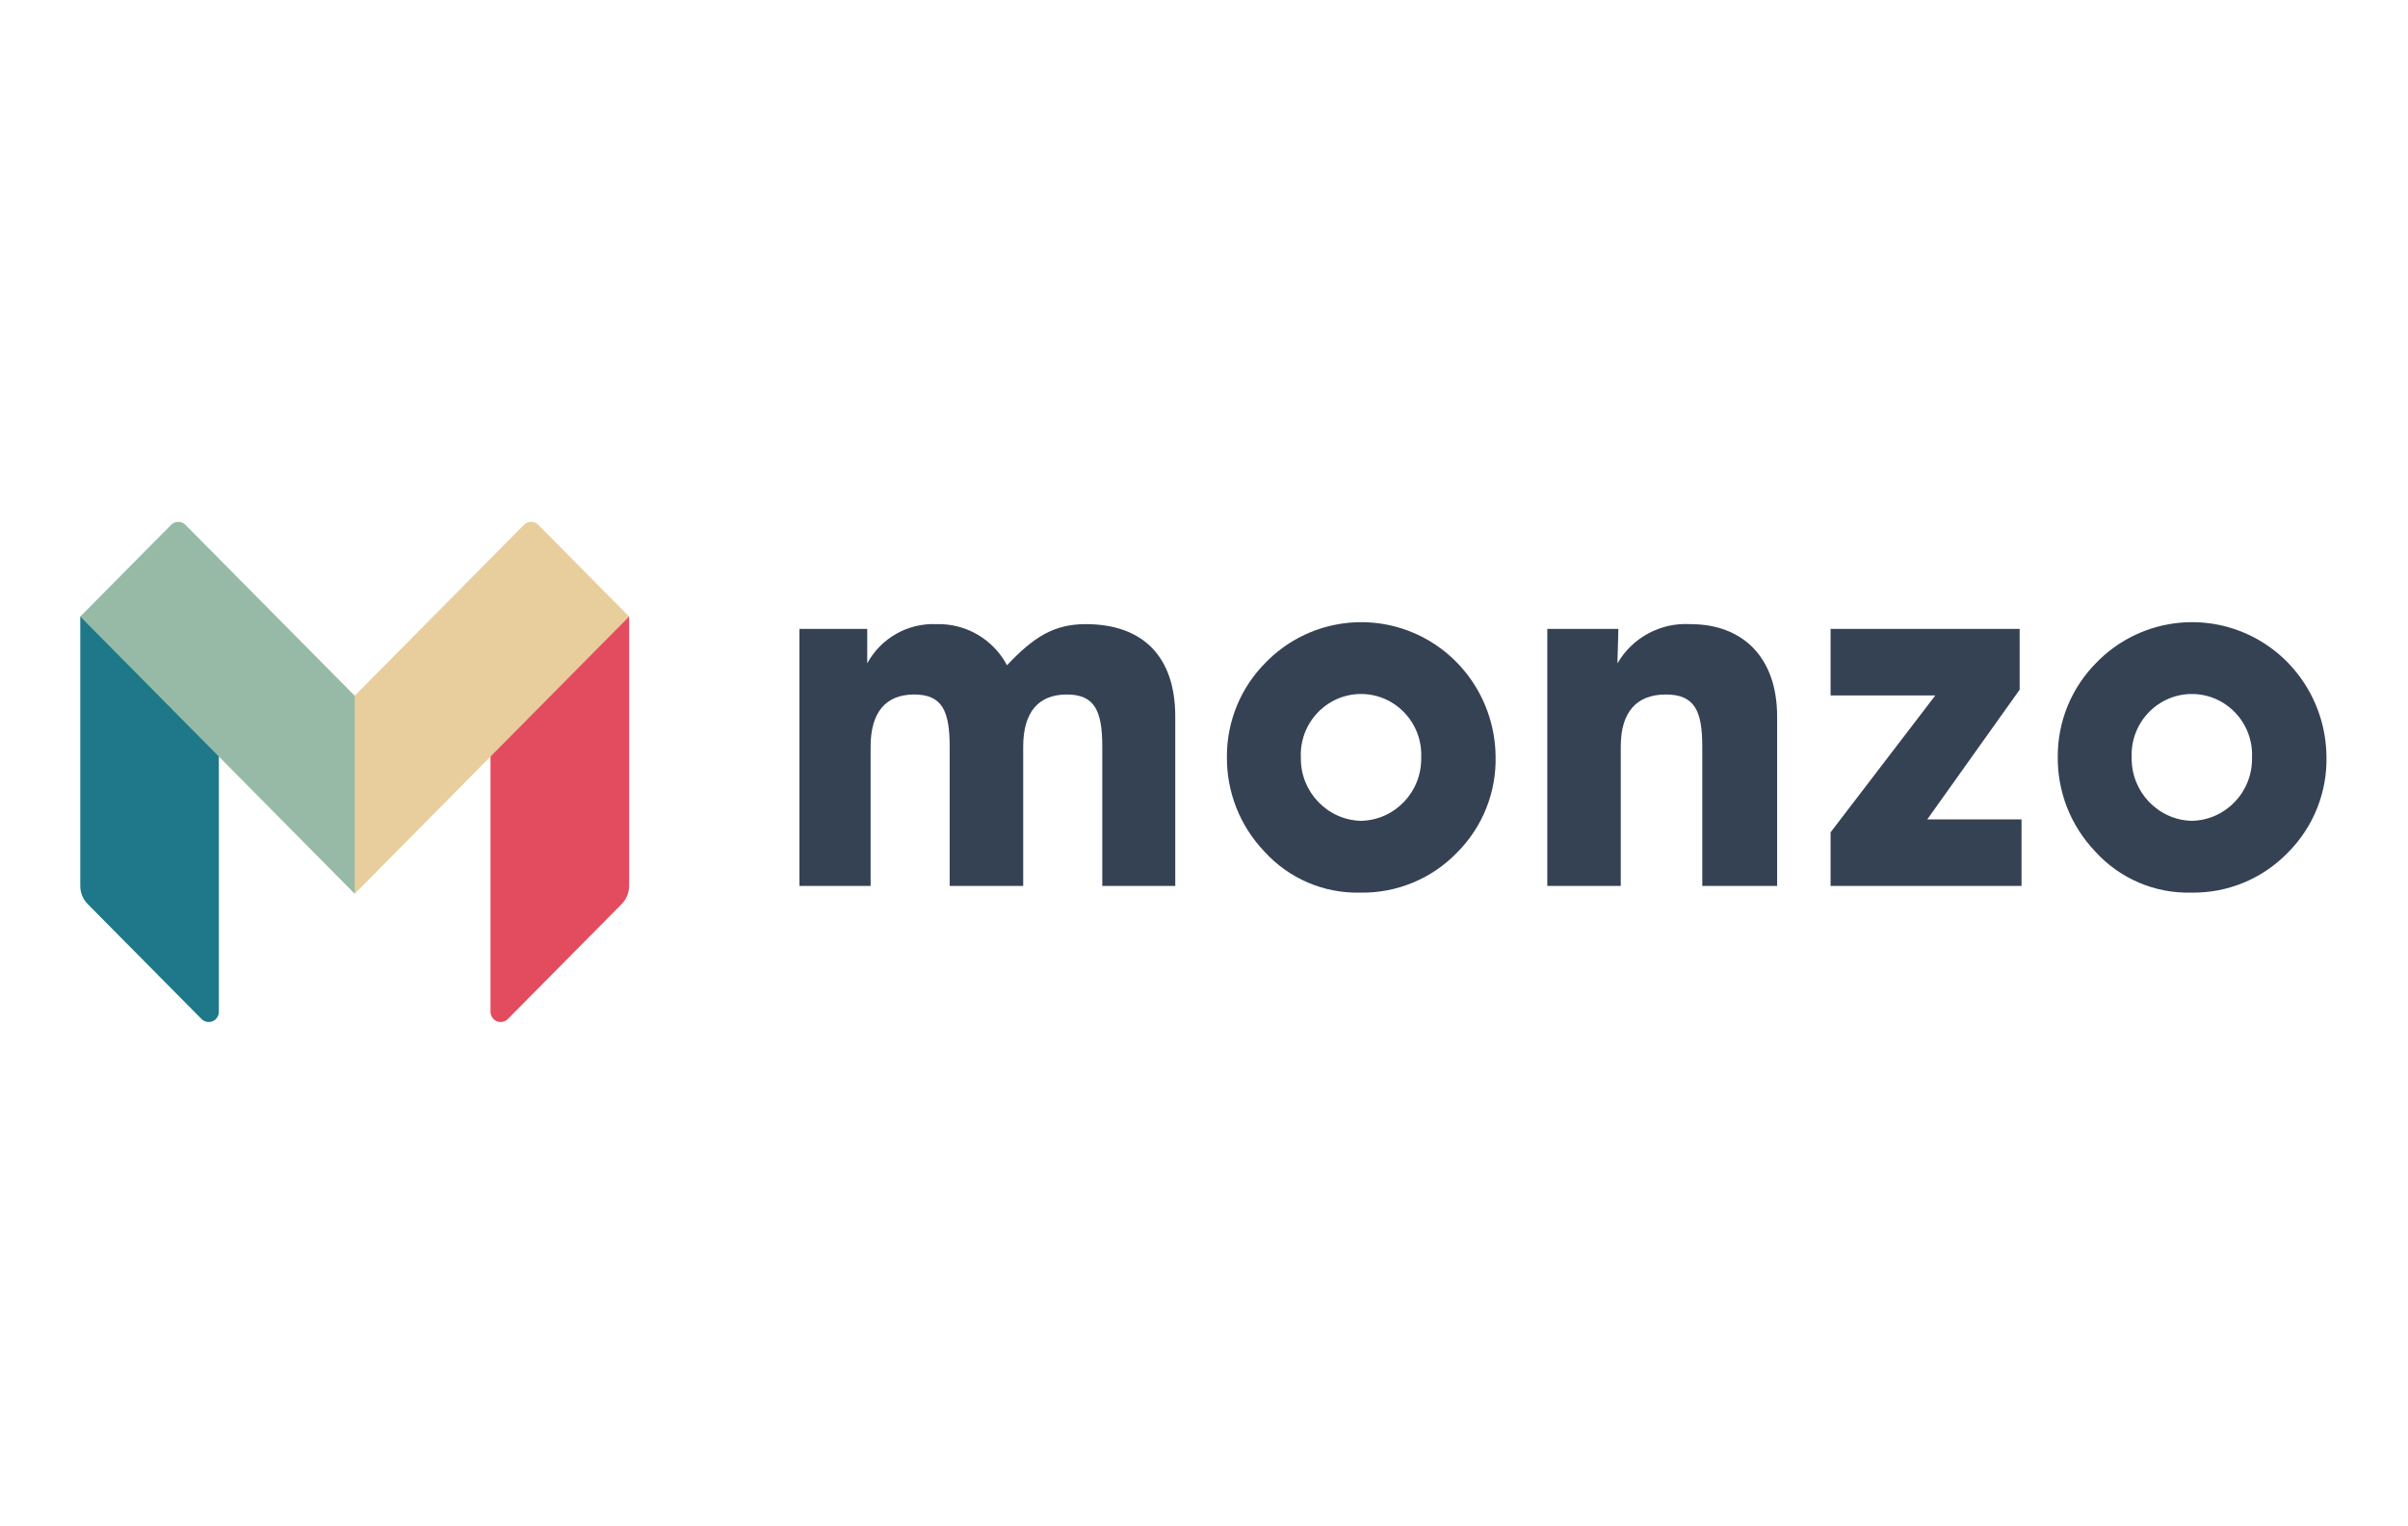
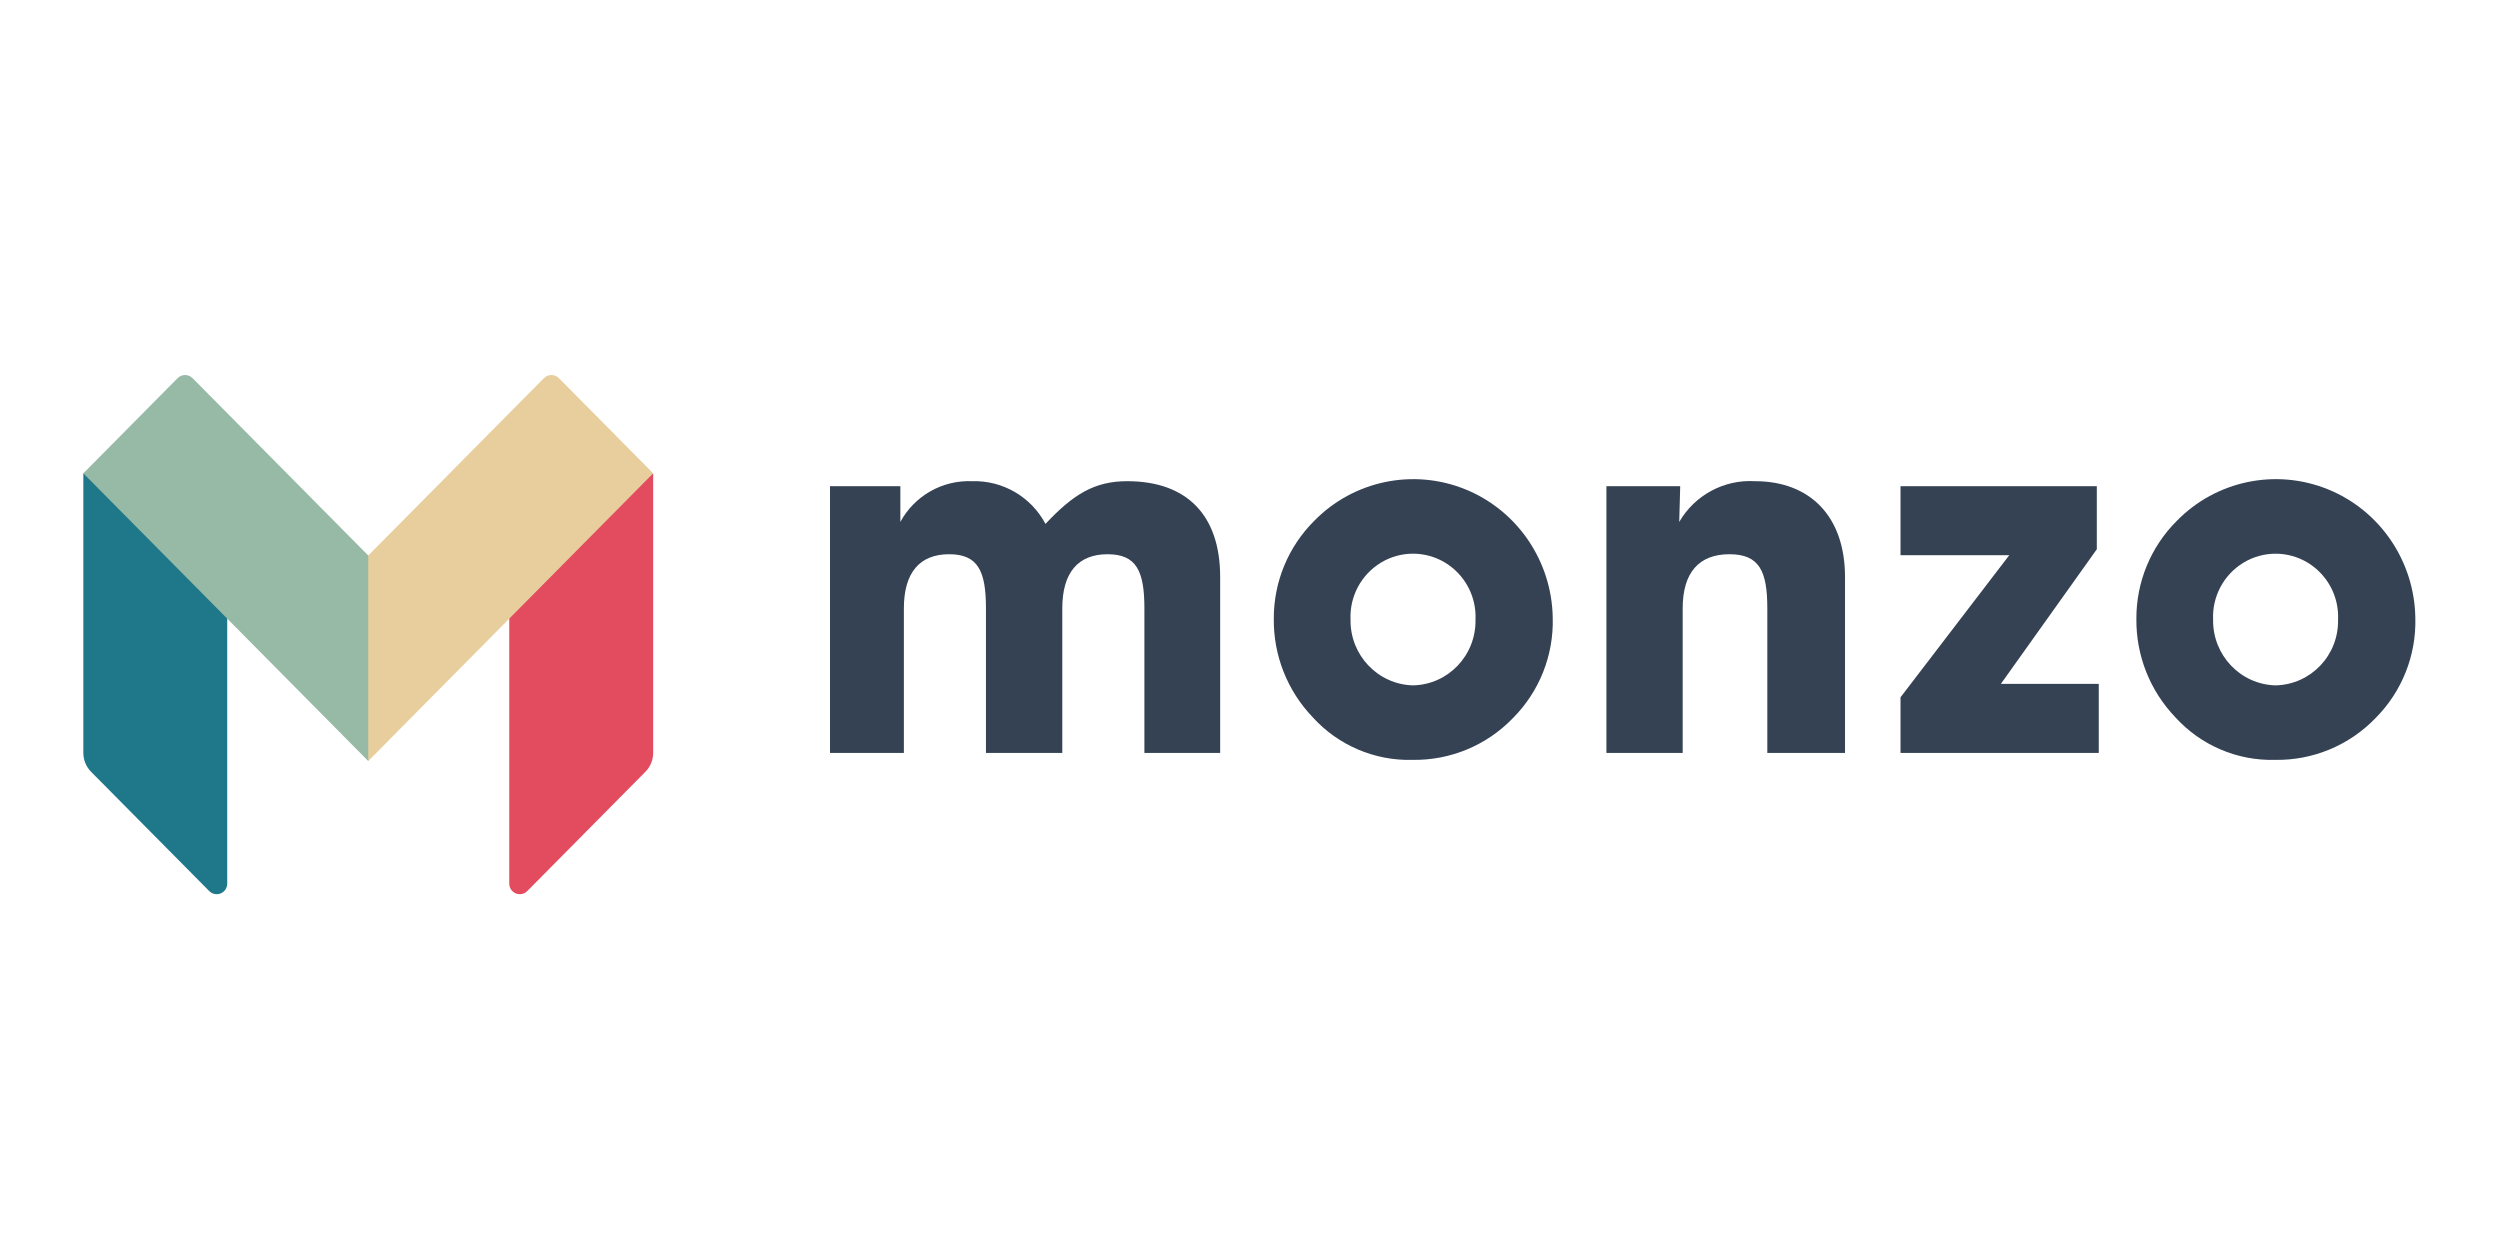
- <svg xmlns="http://www.w3.org/2000/svg" width="120" height="76" viewBox="0 0 120 76">
+ <svg xmlns="http://www.w3.org/2000/svg" width="120" height="60" viewBox="0 0 120 60">
  <g fill="none" fill-rule="evenodd">
-     <path fill="#E34B5F" d="M31.352 44.14c0 .339-.134.664-.371.904l-5.672 5.727a.503.503 0 0 1-.552.112.511.511 0 0 1-.313-.473V37.577l6.83-6.857h.078v13.42z" />
-     <path fill="#E7CE9C" d="M26.826 26.15a.504.504 0 0 0-.717 0l-8.433 8.515h-.118v9.612l.118.253 6.768-6.835 6.908-6.975-4.526-4.57z" />
-     <path fill="#1E7889" d="M4 44.14c0 .339.133.664.37.904l5.673 5.727c.145.147.363.19.552.112a.511.511 0 0 0 .312-.473V37.577L4.08 30.72H4v13.42z" />
-     <path fill="#97BAA6" d="M9.242 26.15a.504.504 0 0 0-.716 0L4 30.72l6.907 6.975 6.769 6.835v-9.865L9.242 26.15z" />
-     <path fill="#354254" d="M39.84 44.14V31.336h3.377v1.716a3.744 3.744 0 0 1 3.447-1.955 3.853 3.853 0 0 1 3.519 2.05c1.322-1.406 2.338-2.05 3.922-2.05 2.857 0 4.463 1.622 4.463 4.602v8.441h-3.637v-6.938c0-1.786-.378-2.599-1.769-2.599-1.415 0-2.172.882-2.172 2.599v6.938h-3.664v-6.938c0-1.786-.378-2.599-1.768-2.599-1.415 0-2.172.882-2.172 2.599v6.938H39.84z" />
-     <path fill="#354254" fill-rule="nonzero" d="M63.079 33.005a6.647 6.647 0 0 1 7.256-1.518c2.5 1.015 4.155 3.446 4.196 6.167a6.557 6.557 0 0 1-1.913 4.817 6.542 6.542 0 0 1-4.817 2.003 6.237 6.237 0 0 1-4.794-2.05 6.727 6.727 0 0 1-1.865-4.722 6.595 6.595 0 0 1 1.937-4.697zm4.746 7.892c1.689-.034 3.03-1.443 2.999-3.148a3.04 3.04 0 0 0-1.458-2.742 2.977 2.977 0 0 0-3.082 0 3.04 3.04 0 0 0-1.458 2.742c-.023 1.702 1.314 3.106 3 3.149v-.001z" />
-     <path fill="#354254" d="M77.108 44.14V31.336h3.542l-.047 1.716a3.933 3.933 0 0 1 3.637-1.955c2.621 0 4.321 1.667 4.321 4.602v8.441h-3.73v-6.938c0-1.786-.378-2.599-1.819-2.599-1.464 0-2.243.882-2.243 2.599v6.938h-3.66z" />
-     <path fill="#354254" fill-rule="nonzero" d="M104.483 33.005a6.647 6.647 0 0 1 7.257-1.518c2.5 1.015 4.154 3.446 4.196 6.167a6.557 6.557 0 0 1-1.913 4.817 6.542 6.542 0 0 1-4.817 2.003 6.237 6.237 0 0 1-4.794-2.05 6.727 6.727 0 0 1-1.866-4.722 6.595 6.595 0 0 1 1.937-4.697zm4.747 7.892c1.688-.035 3.029-1.443 2.997-3.147a3.04 3.04 0 0 0-1.457-2.742 2.977 2.977 0 0 0-3.083 0 3.04 3.04 0 0 0-1.458 2.742c-.023 1.702 1.316 3.106 3 3.148v-.001z" />
-     <path fill="#354254" d="M91.225 44.14v-2.67l5.219-6.82h-5.219v-3.314h9.422v3.028l-4.605 6.462h4.699v3.314z" />
+     <path fill="#E34B5F" d="M31.352 36.14c0 .339-.134.664-.371.904l-5.672 5.727a.503.503 0 0 1-.552.112.511.511 0 0 1-.313-.473V29.577l6.83-6.857h.078v13.42z" />
+     <path fill="#E7CE9C" d="M26.826 18.15a.504.504 0 0 0-.717 0l-8.433 8.515h-.118v9.612l.118.253 6.768-6.835 6.908-6.975-4.526-4.57z" />
+     <path fill="#1E7889" d="M4 36.14c0 .339.133.664.37.904l5.673 5.727c.145.147.363.19.552.112a.511.511 0 0 0 .312-.473V29.577L4.08 22.72H4v13.42z" />
+     <path fill="#97BAA6" d="M9.242 18.15a.504.504 0 0 0-.716 0L4 22.72l6.907 6.975 6.769 6.835v-9.865L9.242 18.15z" />
+     <path fill="#354254" d="M39.84 36.14V23.336h3.377v1.716a3.744 3.744 0 0 1 3.447-1.955 3.853 3.853 0 0 1 3.519 2.05c1.322-1.406 2.338-2.05 3.922-2.05 2.857 0 4.463 1.622 4.463 4.602v8.441h-3.637v-6.938c0-1.786-.378-2.599-1.769-2.599-1.415 0-2.172.882-2.172 2.599v6.938h-3.664v-6.938c0-1.786-.378-2.599-1.768-2.599-1.415 0-2.172.882-2.172 2.599v6.938H39.84z" />
+     <path fill="#354254" fill-rule="nonzero" d="M63.079 25.005a6.647 6.647 0 0 1 7.256-1.518c2.5 1.015 4.155 3.446 4.196 6.167a6.557 6.557 0 0 1-1.913 4.817 6.542 6.542 0 0 1-4.817 2.003 6.237 6.237 0 0 1-4.794-2.05 6.727 6.727 0 0 1-1.865-4.722 6.595 6.595 0 0 1 1.937-4.697zm4.746 7.892c1.689-.034 3.03-1.443 2.999-3.148a3.04 3.04 0 0 0-1.458-2.742 2.977 2.977 0 0 0-3.082 0 3.04 3.04 0 0 0-1.458 2.742c-.023 1.702 1.314 3.106 3 3.149v-.001z" />
+     <path fill="#354254" d="M77.108 36.14V23.336h3.542l-.047 1.716a3.933 3.933 0 0 1 3.637-1.955c2.621 0 4.321 1.667 4.321 4.602v8.441h-3.73v-6.938c0-1.786-.378-2.599-1.819-2.599-1.464 0-2.243.882-2.243 2.599v6.938h-3.66z" />
+     <path fill="#354254" fill-rule="nonzero" d="M104.483 25.005a6.647 6.647 0 0 1 7.257-1.518c2.5 1.015 4.154 3.446 4.196 6.167a6.557 6.557 0 0 1-1.913 4.817 6.542 6.542 0 0 1-4.817 2.003 6.237 6.237 0 0 1-4.794-2.05 6.727 6.727 0 0 1-1.866-4.722 6.595 6.595 0 0 1 1.937-4.697zm4.747 7.892c1.688-.035 3.029-1.443 2.997-3.147a3.04 3.04 0 0 0-1.457-2.742 2.977 2.977 0 0 0-3.083 0 3.04 3.04 0 0 0-1.458 2.742c-.023 1.702 1.316 3.106 3 3.148v-.001z" />
+     <path fill="#354254" d="M91.225 36.14v-2.67l5.219-6.82h-5.219v-3.314h9.422v3.028l-4.605 6.462h4.699v3.314z" />
  </g>
</svg>
